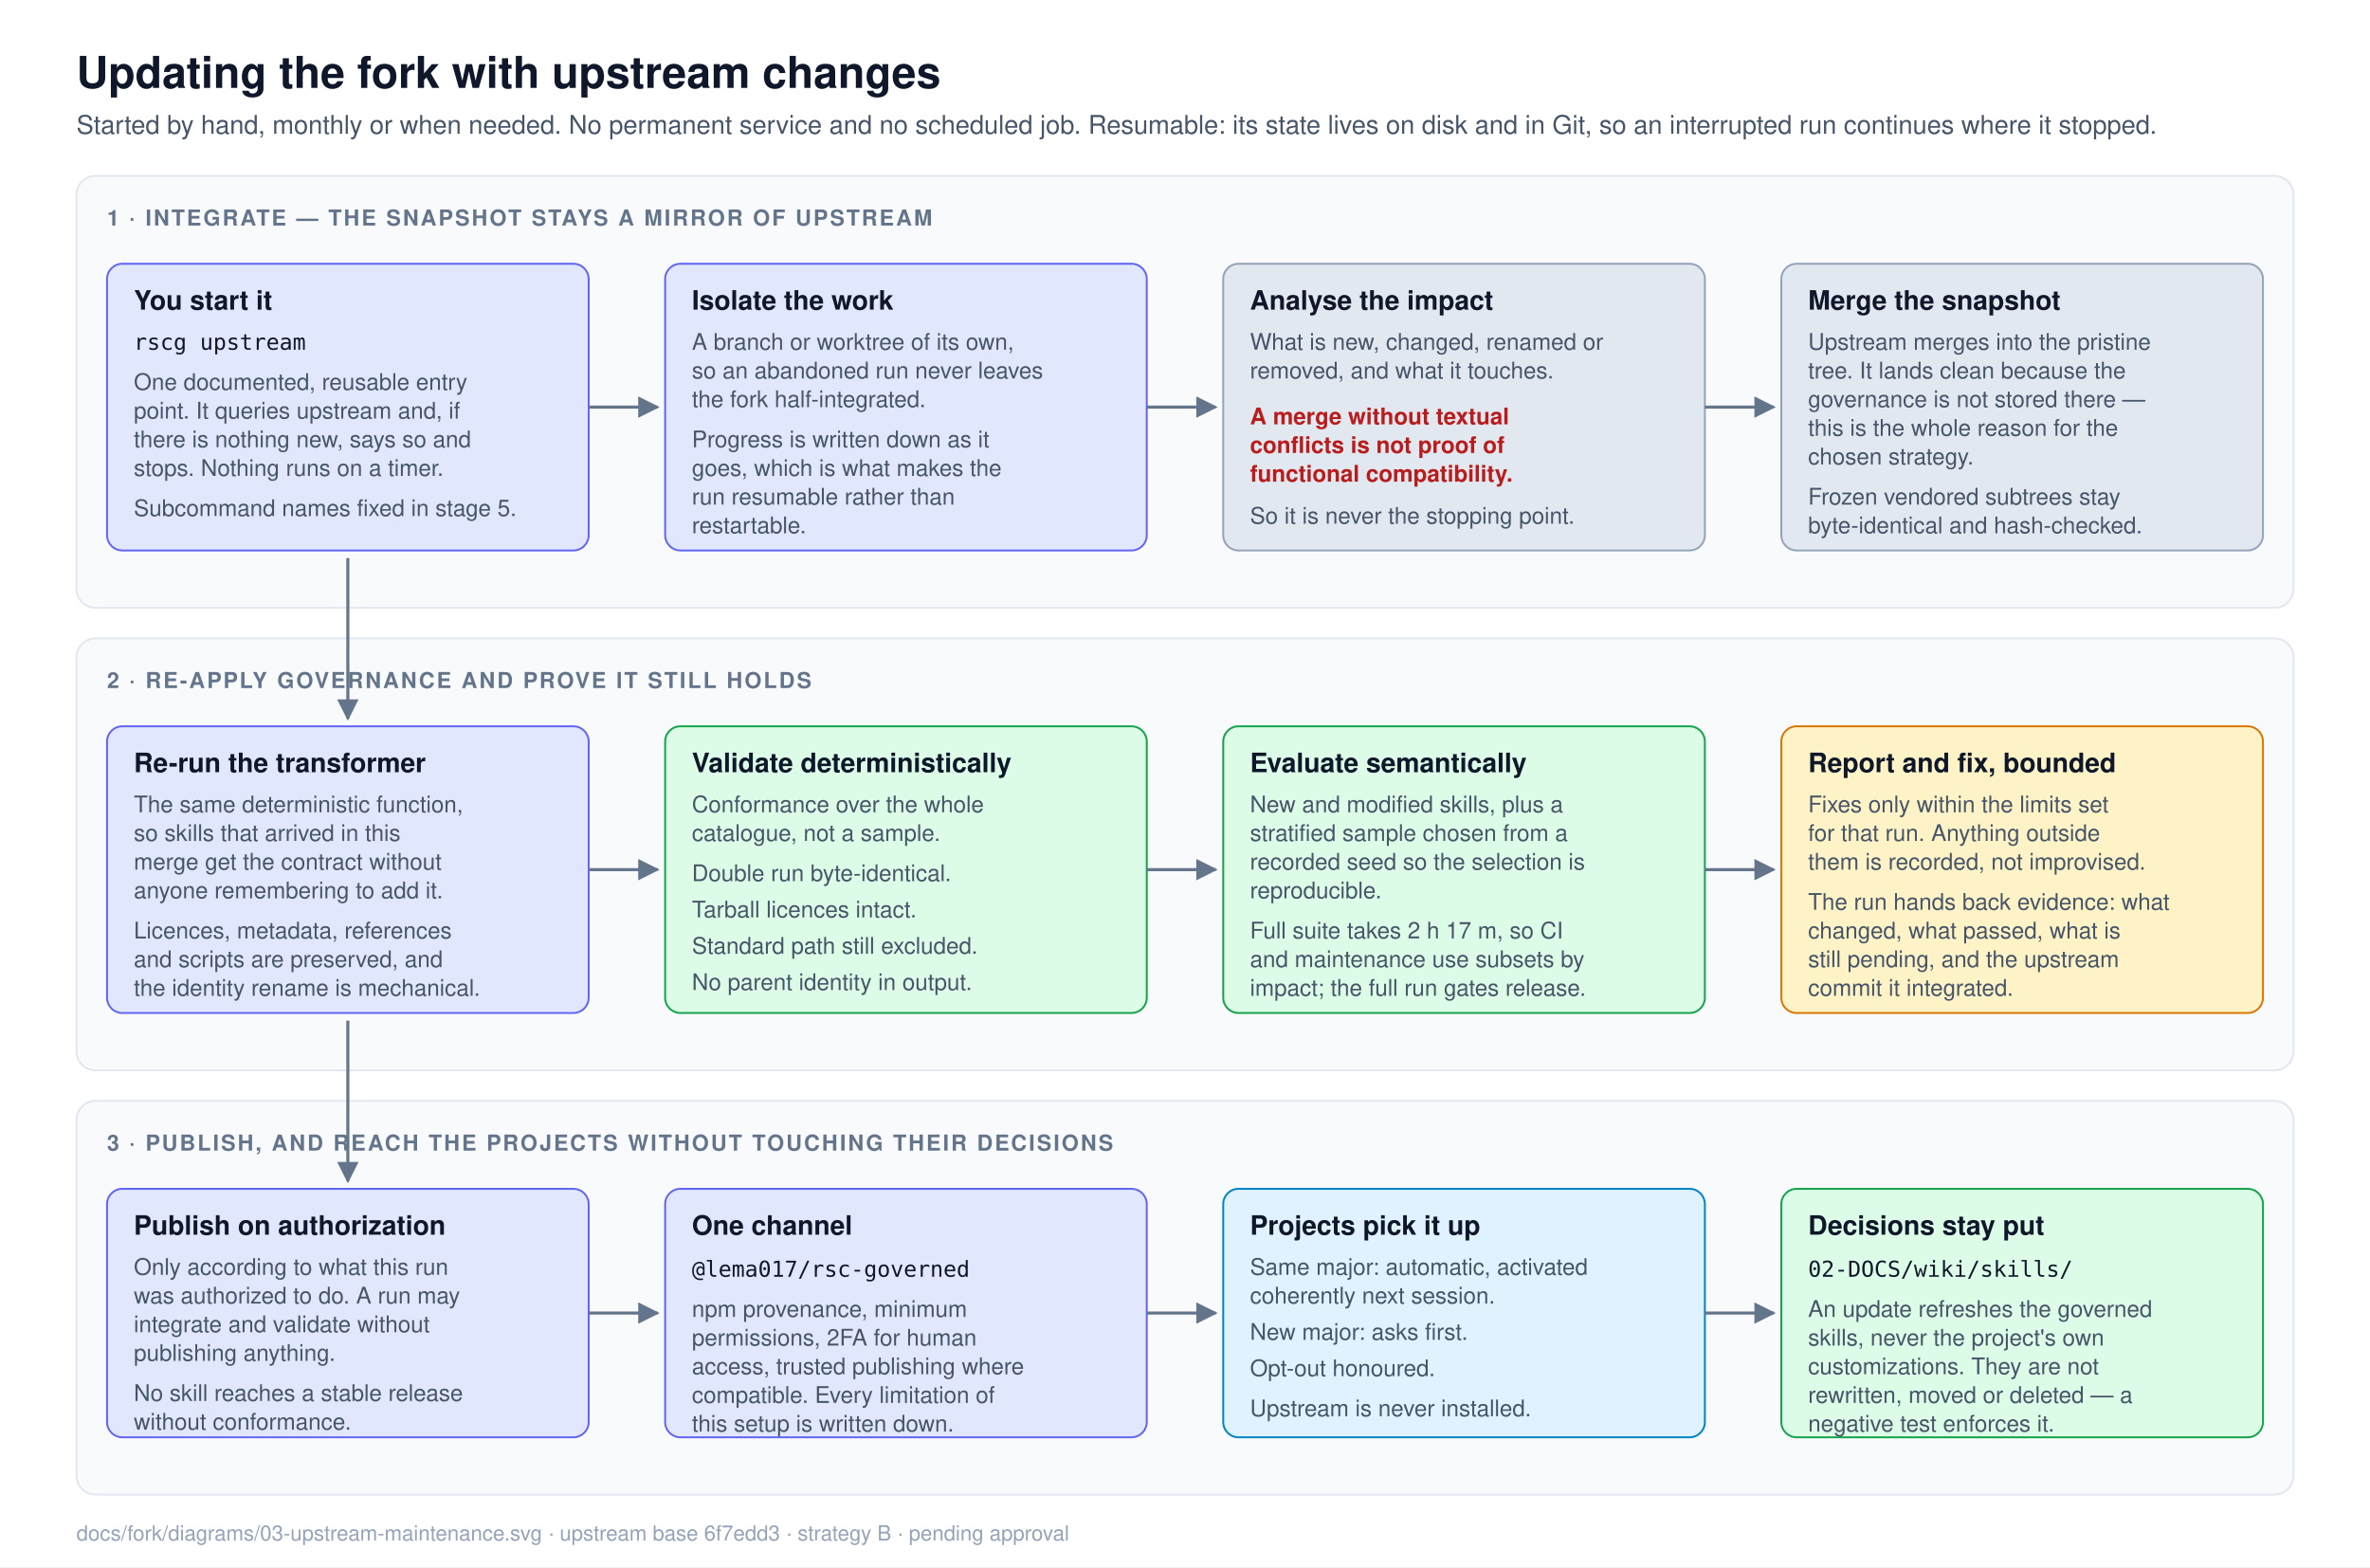
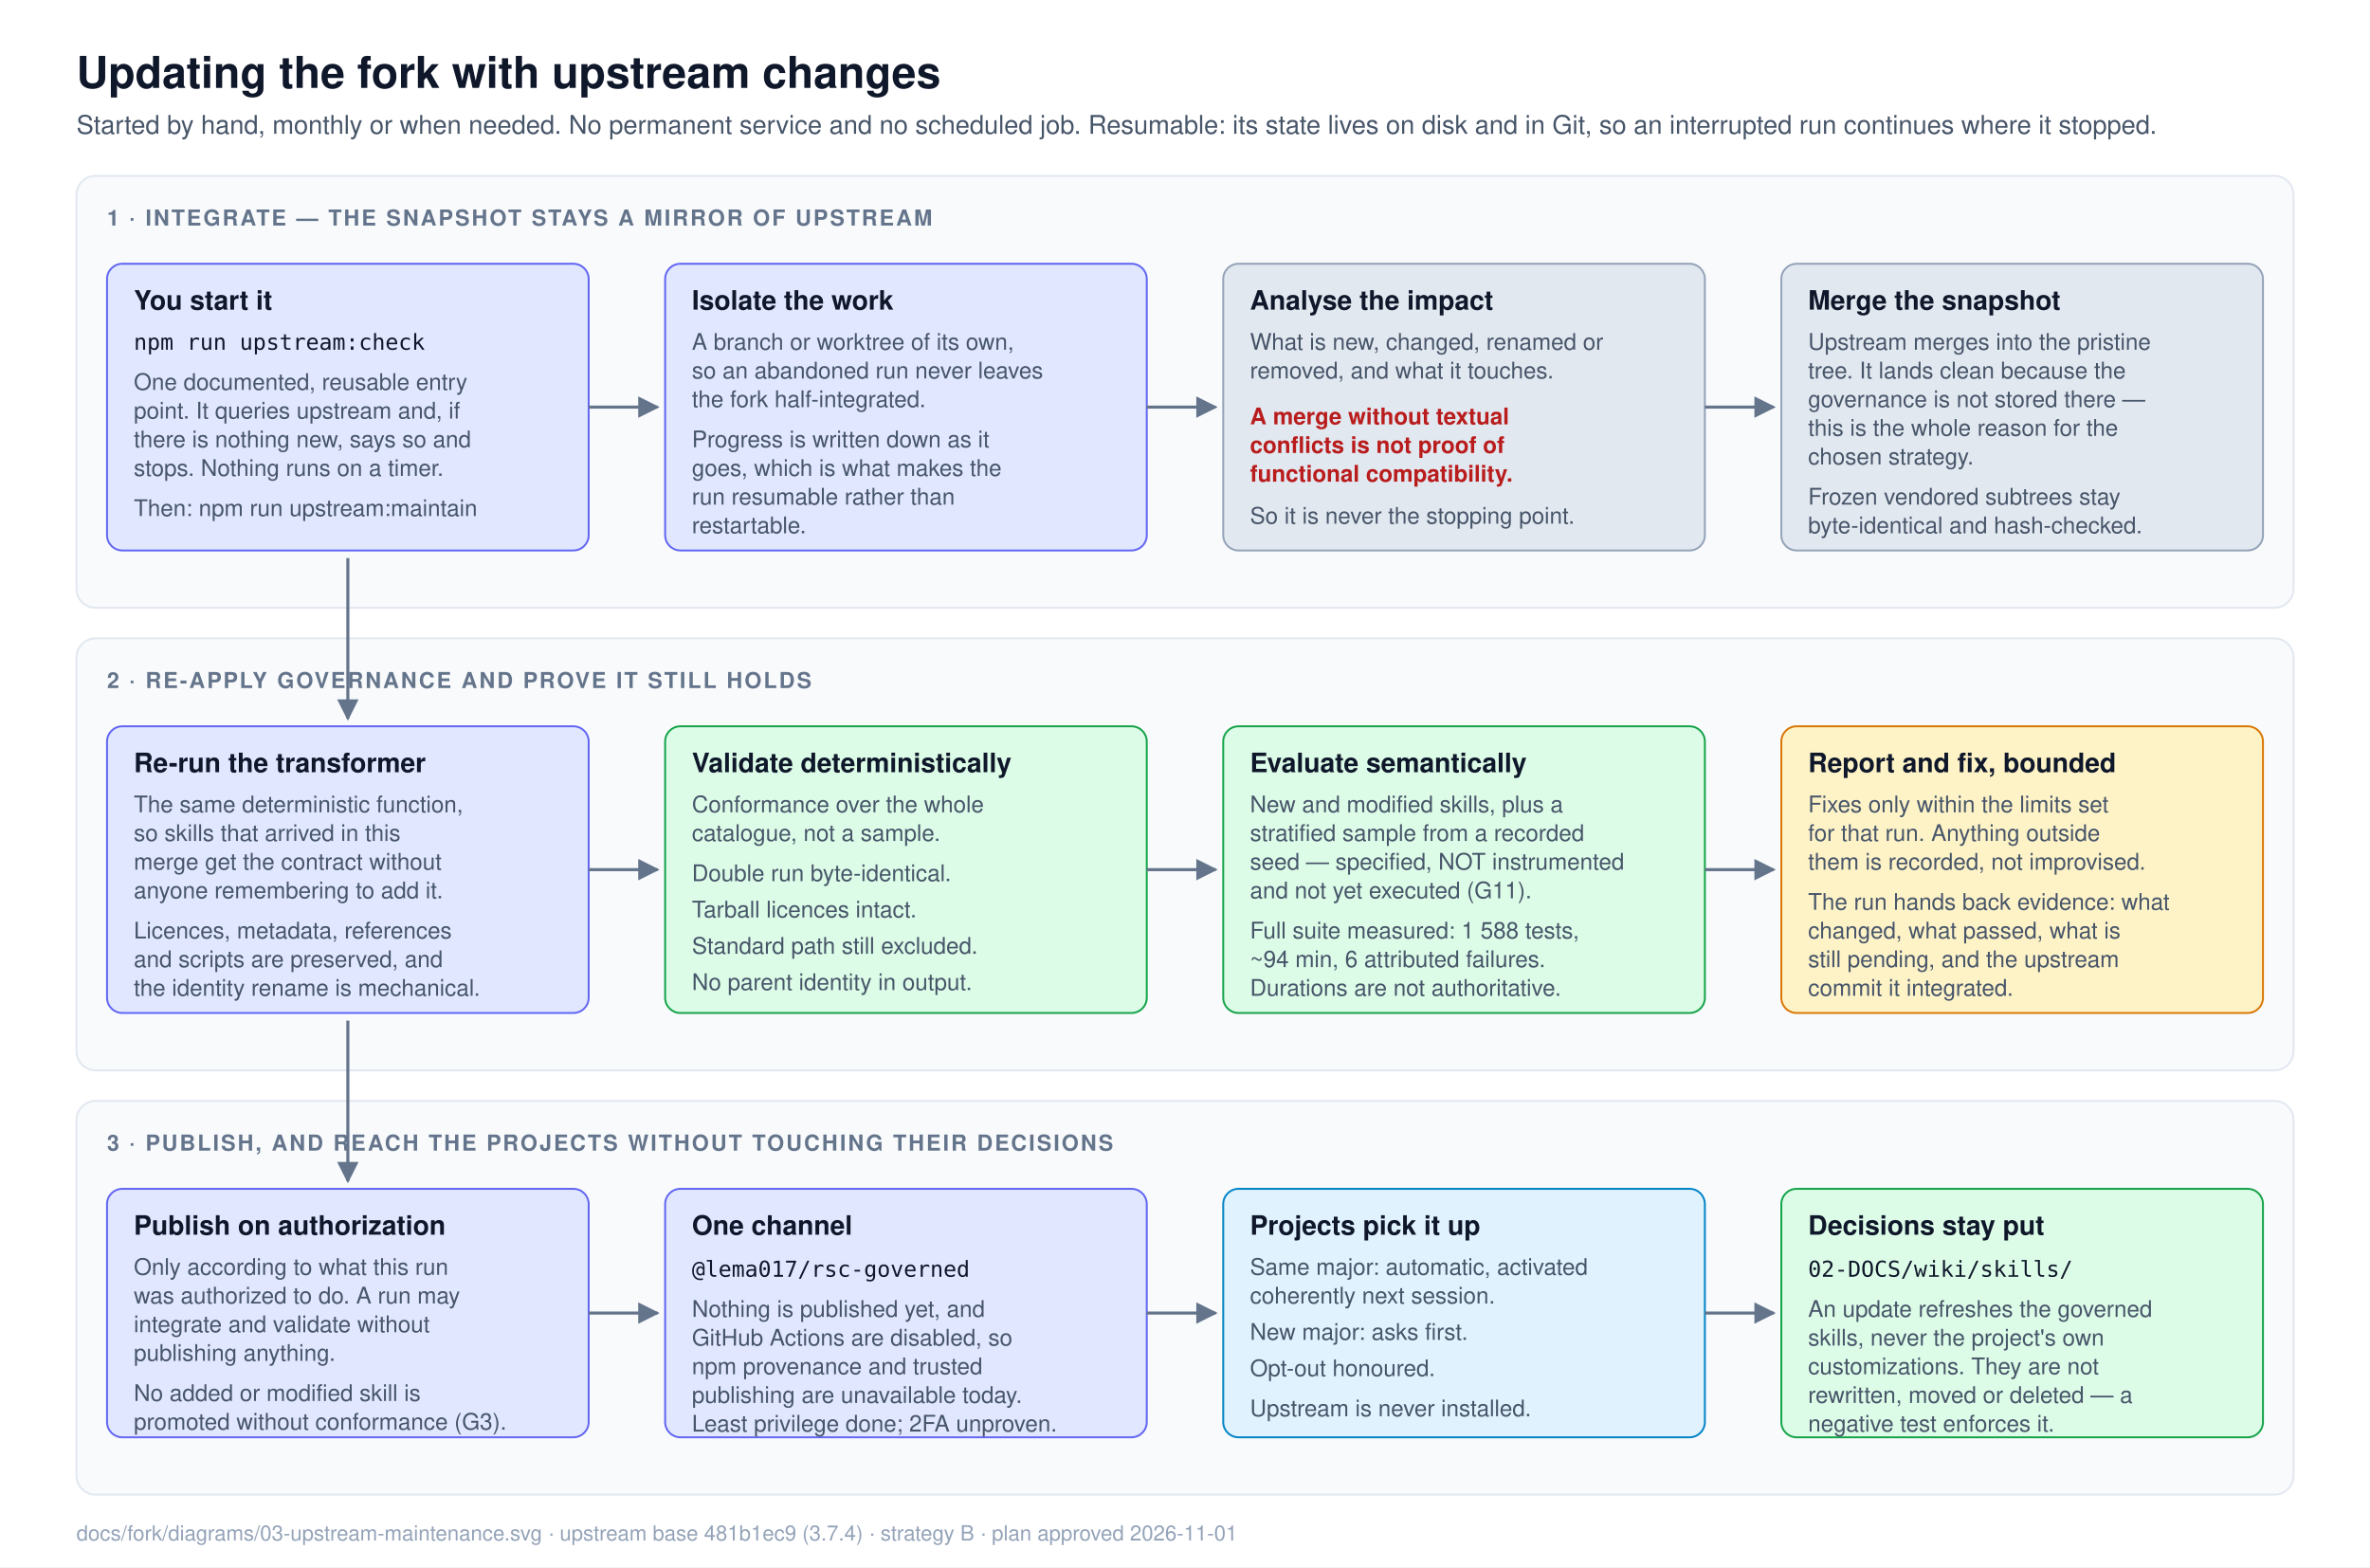
<svg xmlns="http://www.w3.org/2000/svg" width="1240" height="820" viewBox="0 0 1240 820" role="img" aria-labelledby="t d">
  <style>
text { font-family: -apple-system, BlinkMacSystemFont, "Segoe UI", Helvetica, Arial, sans-serif; }
.h1 { font-size: 23px; font-weight: 700; fill: #0f172a; }
.h2 { font-size: 13.5px; fill: #475569; }
.band { font-size: 11.5px; font-weight: 700; fill: #64748b; letter-spacing: .09em; }
.t { font-size: 14px; font-weight: 600; fill: #0f172a; }
.d { font-size: 12px; fill: #475569; }
.code { font-family: ui-monospace, SFMono-Regular, Menlo, Consolas, monospace; font-size: 11.5px; fill: #0f172a; }
.foot { font-size: 11px; fill: #94a3b8; }
.warn { font-size: 12px; font-weight: 600; fill: #b91c1c; }
</style>
  <defs>
    <marker id="ar" viewBox="0 0 10 10" refX="9" refY="5" markerWidth="7" markerHeight="7" orient="auto-start-reverse">
      <path d="M0,0 L10,5 L0,10 z" fill="#64748b" />
    </marker>
  </defs>
  <rect width="1240" height="820" fill="#ffffff" />
  <text class="h1" x="40" y="46">Updating the fork with upstream changes</text>
  <text class="h2" x="40" y="70">Started by hand, monthly or when needed. No permanent service and no scheduled job. Resumable: its state lives on disk and in Git, so an interrupted run continues where it stopped.</text>
  <rect x="40" y="92" width="1160" height="226" rx="10" fill="#f8fafc" stroke="#e2e8f0" />
  <text class="band" x="56" y="118">1 · INTEGRATE — THE SNAPSHOT STAYS A MIRROR OF UPSTREAM</text>
  <rect x="56" y="138" width="252" height="150" rx="8" fill="#e0e7ff" stroke="#6366f1" />
  <text class="t" x="70" y="162">You start it</text>
-   <text class="code" x="70" y="183">rscg upstream</text>
+   <text class="code" x="70" y="183">npm run upstream:check</text>
  <text class="d" x="70" y="204">One documented, reusable entry</text>
  <text class="d" x="70" y="219">point. It queries upstream and, if</text>
  <text class="d" x="70" y="234">there is nothing new, says so and</text>
  <text class="d" x="70" y="249">stops. Nothing runs on a timer.</text>
-   <text class="d" x="70" y="270">Subcommand names fixed in stage 5.</text>
+   <text class="d" x="70" y="270">Then: npm run upstream:maintain</text>
  <rect x="348" y="138" width="252" height="150" rx="8" fill="#e0e7ff" stroke="#6366f1" />
  <text class="t" x="362" y="162">Isolate the work</text>
  <text class="d" x="362" y="183">A branch or worktree of its own,</text>
  <text class="d" x="362" y="198">so an abandoned run never leaves</text>
  <text class="d" x="362" y="213">the fork half-integrated.</text>
  <text class="d" x="362" y="234">Progress is written down as it</text>
  <text class="d" x="362" y="249">goes, which is what makes the</text>
  <text class="d" x="362" y="264">run resumable rather than</text>
  <text class="d" x="362" y="279">restartable.</text>
  <rect x="640" y="138" width="252" height="150" rx="8" fill="#e2e8f0" stroke="#94a3b8" />
  <text class="t" x="654" y="162">Analyse the impact</text>
  <text class="d" x="654" y="183">What is new, changed, renamed or</text>
  <text class="d" x="654" y="198">removed, and what it touches.</text>
  <text class="warn" x="654" y="222">A merge without textual</text>
  <text class="warn" x="654" y="237">conflicts is not proof of</text>
  <text class="warn" x="654" y="252">functional compatibility.</text>
  <text class="d" x="654" y="274">So it is never the stopping point.</text>
  <rect x="932" y="138" width="252" height="150" rx="8" fill="#e2e8f0" stroke="#94a3b8" />
  <text class="t" x="946" y="162">Merge the snapshot</text>
  <text class="d" x="946" y="183">Upstream merges into the pristine</text>
  <text class="d" x="946" y="198">tree. It lands clean because the</text>
  <text class="d" x="946" y="213">governance is not stored there —</text>
  <text class="d" x="946" y="228">this is the whole reason for the</text>
  <text class="d" x="946" y="243">chosen strategy.</text>
  <text class="d" x="946" y="264">Frozen vendored subtrees stay</text>
  <text class="d" x="946" y="279">byte-identical and hash-checked.</text>
  <path d="M308,213 L344,213" stroke="#64748b" stroke-width="1.6" marker-end="url(#ar)" />
  <path d="M600,213 L636,213" stroke="#64748b" stroke-width="1.6" marker-end="url(#ar)" />
  <path d="M892,213 L928,213" stroke="#64748b" stroke-width="1.6" marker-end="url(#ar)" />
  <rect x="40" y="334" width="1160" height="226" rx="10" fill="#f8fafc" stroke="#e2e8f0" />
  <text class="band" x="56" y="360">2 · RE-APPLY GOVERNANCE AND PROVE IT STILL HOLDS</text>
  <path d="M182,292 L182,376" stroke="#64748b" stroke-width="1.6" marker-end="url(#ar)" />
  <rect x="56" y="380" width="252" height="150" rx="8" fill="#e0e7ff" stroke="#6366f1" />
  <text class="t" x="70" y="404">Re-run the transformer</text>
  <text class="d" x="70" y="425">The same deterministic function,</text>
  <text class="d" x="70" y="440">so skills that arrived in this</text>
  <text class="d" x="70" y="455">merge get the contract without</text>
  <text class="d" x="70" y="470">anyone remembering to add it.</text>
  <text class="d" x="70" y="491">Licences, metadata, references</text>
  <text class="d" x="70" y="506">and scripts are preserved, and</text>
  <text class="d" x="70" y="521">the identity rename is mechanical.</text>
  <rect x="348" y="380" width="252" height="150" rx="8" fill="#dcfce7" stroke="#16a34a" />
  <text class="t" x="362" y="404">Validate deterministically</text>
  <text class="d" x="362" y="425">Conformance over the whole</text>
  <text class="d" x="362" y="440">catalogue, not a sample.</text>
  <text class="d" x="362" y="461">Double run byte-identical.</text>
  <text class="d" x="362" y="480">Tarball licences intact.</text>
  <text class="d" x="362" y="499">Standard path still excluded.</text>
  <text class="d" x="362" y="518">No parent identity in output.</text>
  <rect x="640" y="380" width="252" height="150" rx="8" fill="#dcfce7" stroke="#16a34a" />
  <text class="t" x="654" y="404">Evaluate semantically</text>
  <text class="d" x="654" y="425">New and modified skills, plus a</text>
-   <text class="d" x="654" y="440">stratified sample chosen from a</text>
-   <text class="d" x="654" y="455">recorded seed so the selection is</text>
-   <text class="d" x="654" y="470">reproducible.</text>
-   <text class="d" x="654" y="491">Full suite takes 2 h 17 m, so CI</text>
-   <text class="d" x="654" y="506">and maintenance use subsets by</text>
-   <text class="d" x="654" y="521">impact; the full run gates release.</text>
+   <text class="d" x="654" y="440">stratified sample from a recorded</text>
+   <text class="d" x="654" y="455">seed — specified, NOT instrumented</text>
+   <text class="d" x="654" y="470">and not yet executed (G11).</text>
+   <text class="d" x="654" y="491">Full suite measured: 1 588 tests,</text>
+   <text class="d" x="654" y="506">~94 min, 6 attributed failures.</text>
+   <text class="d" x="654" y="521">Durations are not authoritative.</text>
  <rect x="932" y="380" width="252" height="150" rx="8" fill="#fef3c7" stroke="#d97706" />
  <text class="t" x="946" y="404">Report and fix, bounded</text>
  <text class="d" x="946" y="425">Fixes only within the limits set</text>
  <text class="d" x="946" y="440">for that run. Anything outside</text>
  <text class="d" x="946" y="455">them is recorded, not improvised.</text>
  <text class="d" x="946" y="476">The run hands back evidence: what</text>
  <text class="d" x="946" y="491">changed, what passed, what is</text>
  <text class="d" x="946" y="506">still pending, and the upstream</text>
  <text class="d" x="946" y="521">commit it integrated.</text>
  <path d="M308,455 L344,455" stroke="#64748b" stroke-width="1.6" marker-end="url(#ar)" />
  <path d="M600,455 L636,455" stroke="#64748b" stroke-width="1.6" marker-end="url(#ar)" />
  <path d="M892,455 L928,455" stroke="#64748b" stroke-width="1.6" marker-end="url(#ar)" />
  <rect x="40" y="576" width="1160" height="206" rx="10" fill="#f8fafc" stroke="#e2e8f0" />
  <text class="band" x="56" y="602">3 · PUBLISH, AND REACH THE PROJECTS WITHOUT TOUCHING THEIR DECISIONS</text>
  <path d="M182,534 L182,618" stroke="#64748b" stroke-width="1.6" marker-end="url(#ar)" />
  <rect x="56" y="622" width="252" height="130" rx="8" fill="#e0e7ff" stroke="#6366f1" />
  <text class="t" x="70" y="646">Publish on authorization</text>
  <text class="d" x="70" y="667">Only according to what this run</text>
  <text class="d" x="70" y="682">was authorized to do. A run may</text>
  <text class="d" x="70" y="697">integrate and validate without</text>
  <text class="d" x="70" y="712">publishing anything.</text>
-   <text class="d" x="70" y="733">No skill reaches a stable release</text>
-   <text class="d" x="70" y="748">without conformance.</text>
+   <text class="d" x="70" y="733">No added or modified skill is</text>
+   <text class="d" x="70" y="748">promoted without conformance (G3).</text>
  <rect x="348" y="622" width="252" height="130" rx="8" fill="#e0e7ff" stroke="#6366f1" />
  <text class="t" x="362" y="646">One channel</text>
  <text class="code" x="362" y="668">@lema017/rsc-governed</text>
-   <text class="d" x="362" y="689">npm provenance, minimum</text>
-   <text class="d" x="362" y="704">permissions, 2FA for human</text>
-   <text class="d" x="362" y="719">access, trusted publishing where</text>
-   <text class="d" x="362" y="734">compatible. Every limitation of</text>
-   <text class="d" x="362" y="749">this setup is written down.</text>
+   <text class="d" x="362" y="689">Nothing is published yet, and</text>
+   <text class="d" x="362" y="704">GitHub Actions are disabled, so</text>
+   <text class="d" x="362" y="719">npm provenance and trusted</text>
+   <text class="d" x="362" y="734">publishing are unavailable today.</text>
+   <text class="d" x="362" y="749">Least privilege done; 2FA unproven.</text>
  <rect x="640" y="622" width="252" height="130" rx="8" fill="#e0f2fe" stroke="#0284c7" />
  <text class="t" x="654" y="646">Projects pick it up</text>
  <text class="d" x="654" y="667">Same major: automatic, activated</text>
  <text class="d" x="654" y="682">coherently next session.</text>
  <text class="d" x="654" y="701">New major: asks first.</text>
  <text class="d" x="654" y="720">Opt-out honoured.</text>
  <text class="d" x="654" y="741">Upstream is never installed.</text>
  <rect x="932" y="622" width="252" height="130" rx="8" fill="#dcfce7" stroke="#16a34a" />
  <text class="t" x="946" y="646">Decisions stay put</text>
  <text class="code" x="946" y="668">02-DOCS/wiki/skills/</text>
  <text class="d" x="946" y="689">An update refreshes the governed</text>
  <text class="d" x="946" y="704">skills, never the project's own</text>
  <text class="d" x="946" y="719">customizations. They are not</text>
  <text class="d" x="946" y="734">rewritten, moved or deleted — a</text>
  <text class="d" x="946" y="749">negative test enforces it.</text>
  <path d="M308,687 L344,687" stroke="#64748b" stroke-width="1.6" marker-end="url(#ar)" />
  <path d="M600,687 L636,687" stroke="#64748b" stroke-width="1.6" marker-end="url(#ar)" />
  <path d="M892,687 L928,687" stroke="#64748b" stroke-width="1.6" marker-end="url(#ar)" />
-   <text class="foot" x="40" y="806">docs/fork/diagrams/03-upstream-maintenance.svg · upstream base 6f7edd3 · strategy B · pending approval</text>
+   <text class="foot" x="40" y="806">docs/fork/diagrams/03-upstream-maintenance.svg · upstream base 481b1ec9 (3.7.4) · strategy B · plan approved 2026-11-01</text>
</svg>
